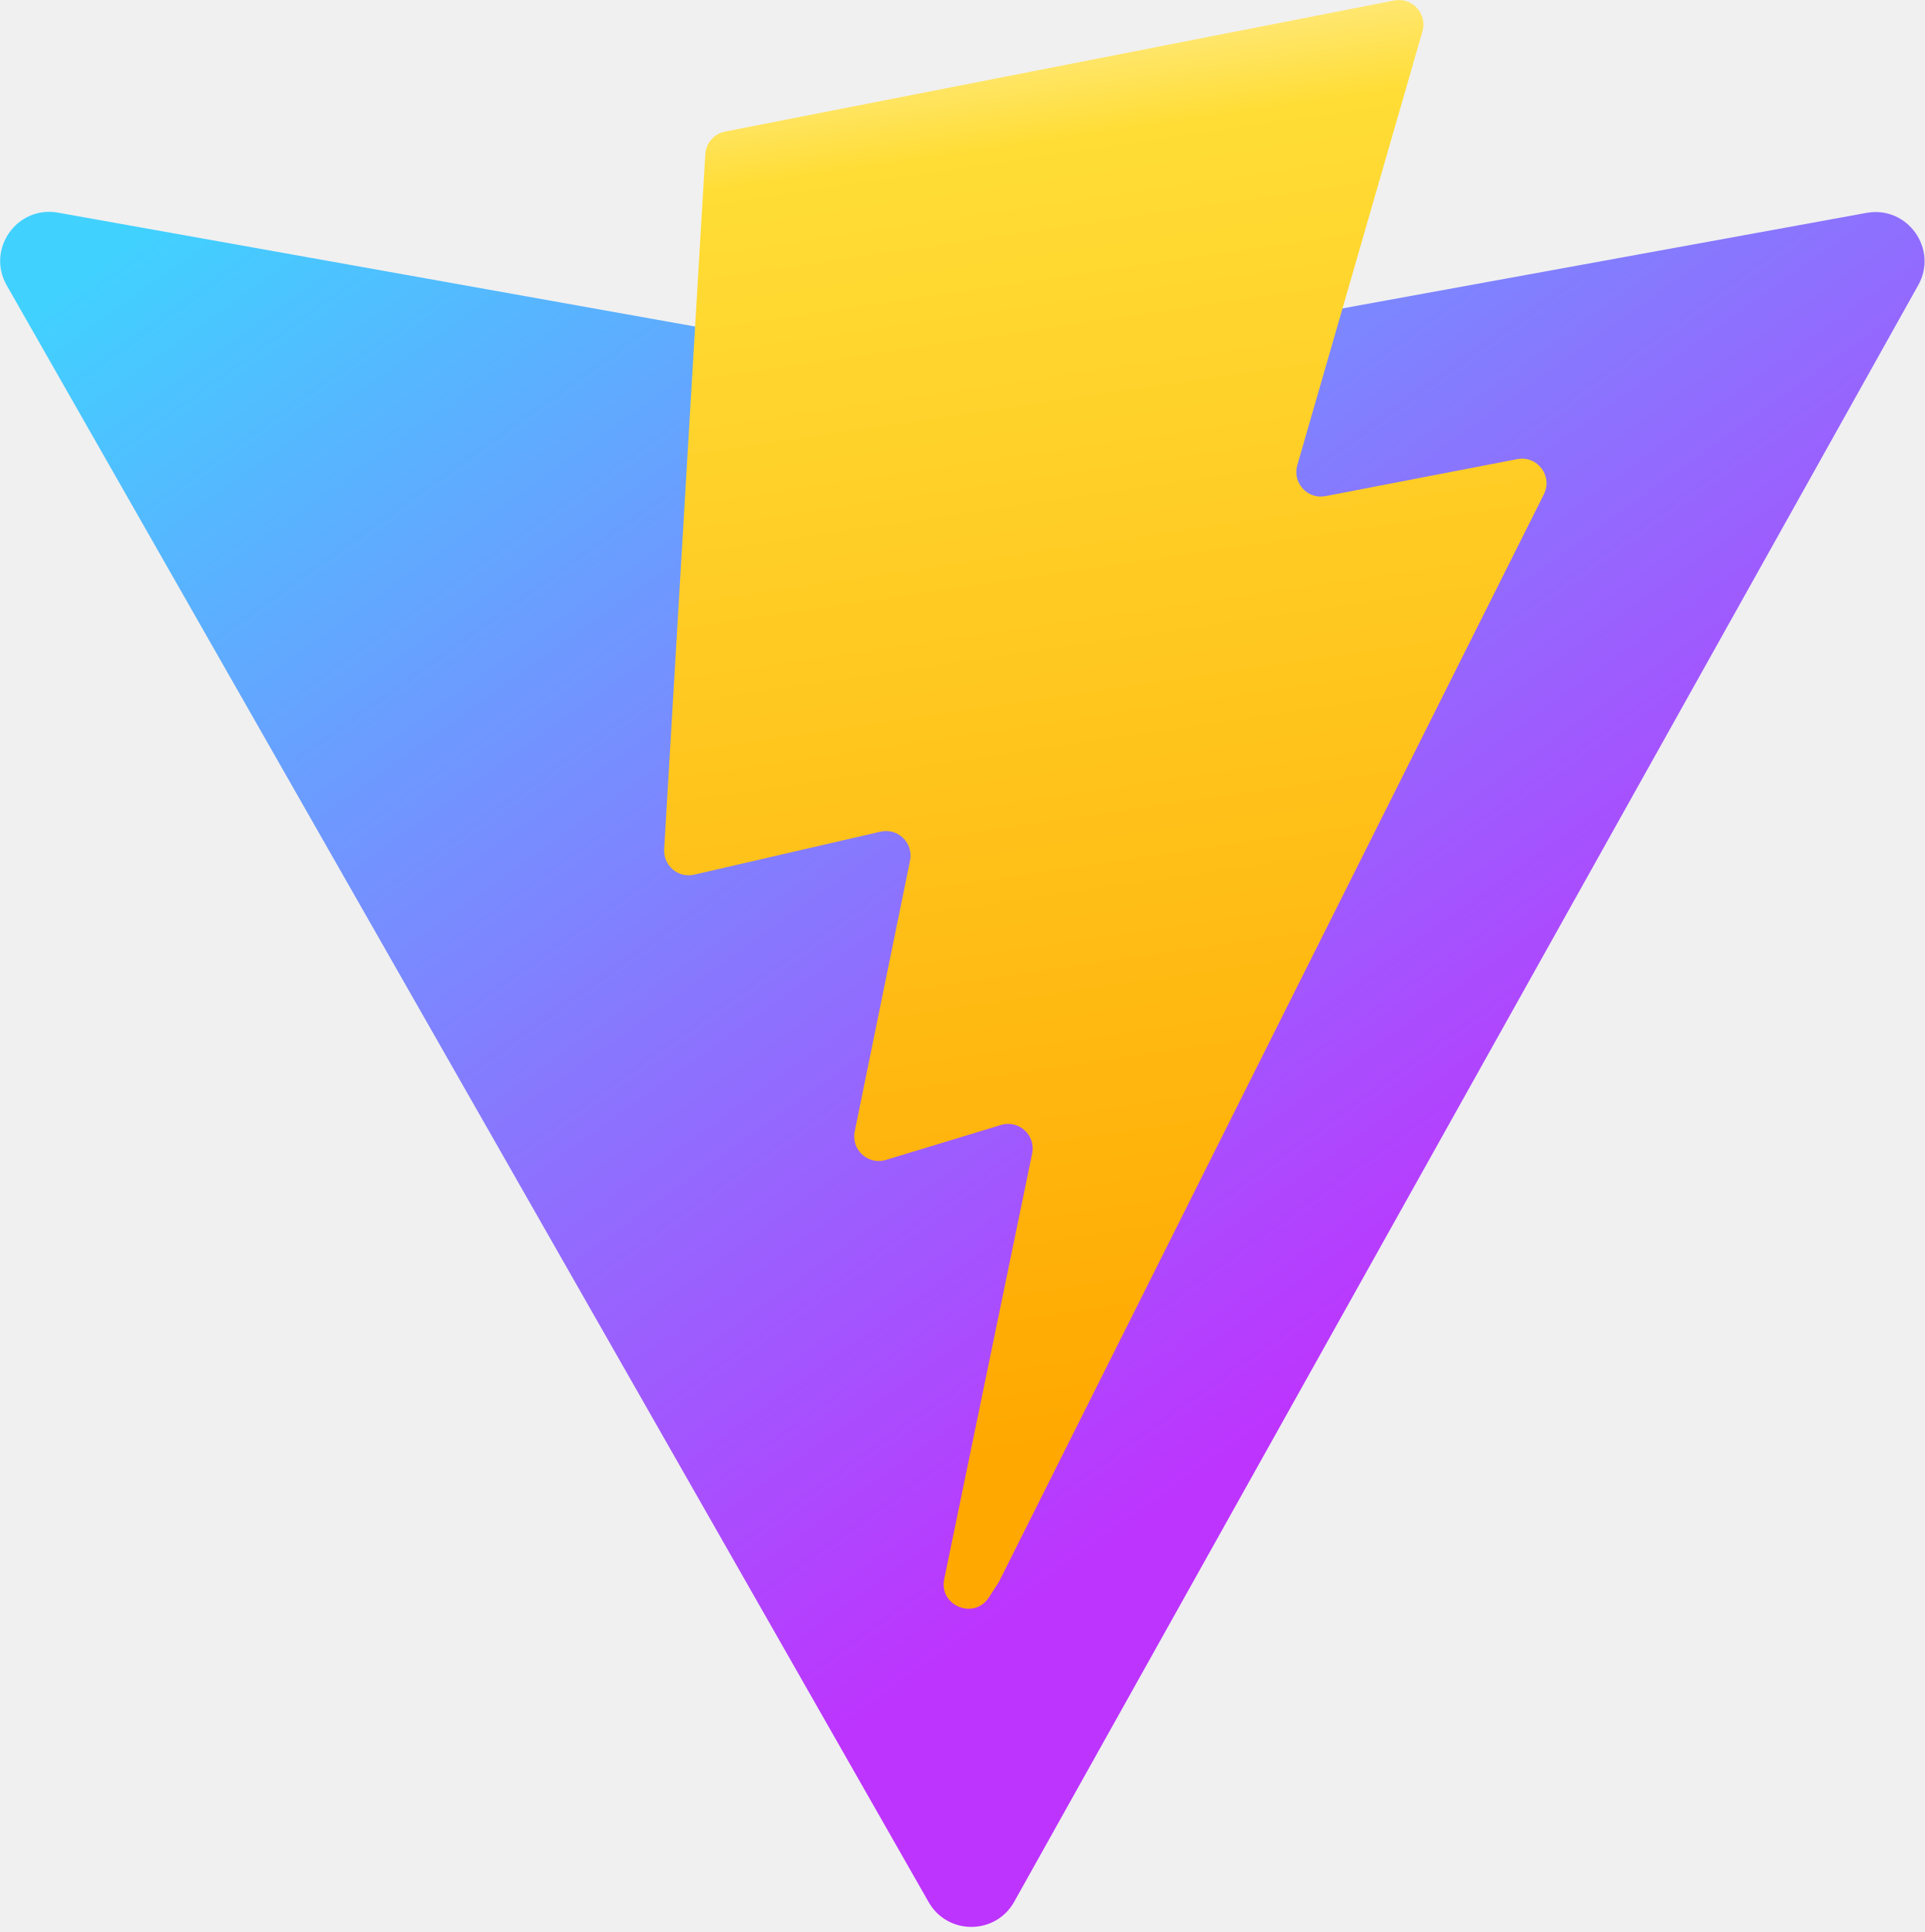
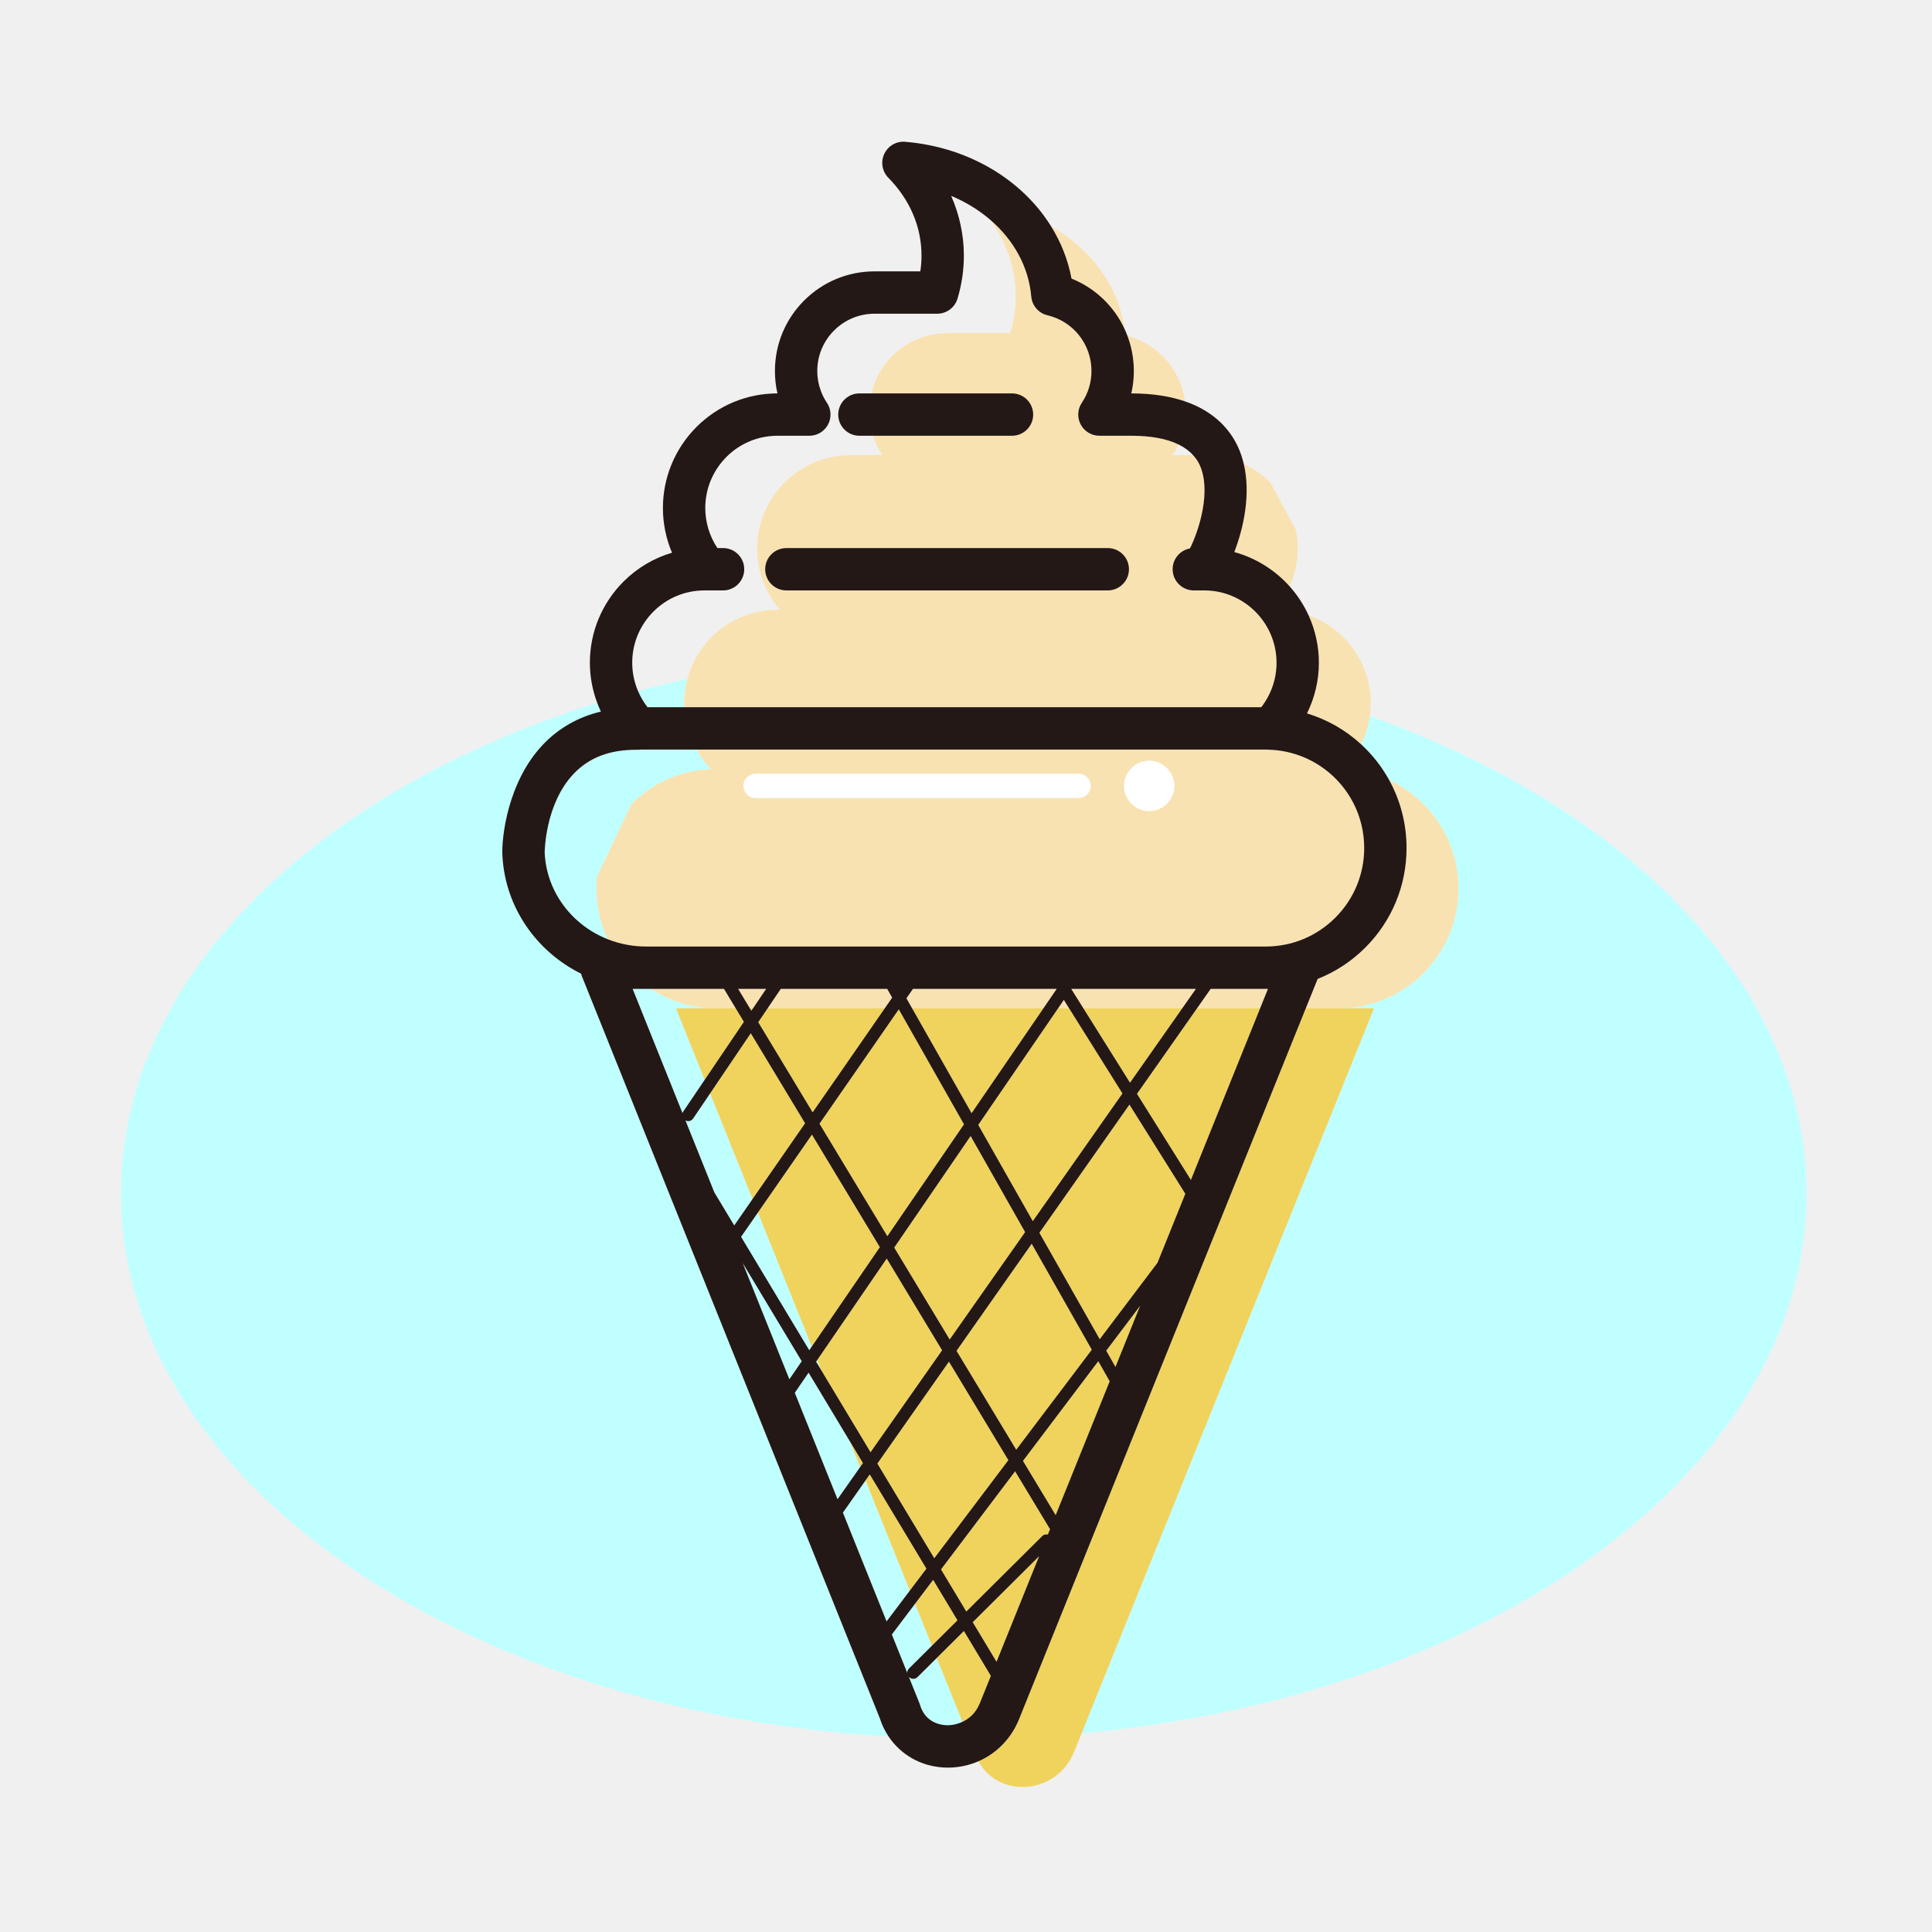
- <svg xmlns="http://www.w3.org/2000/svg" aria-hidden="true" role="img" class="iconify iconify--logos" width="31.88" height="32" preserveAspectRatio="xMidYMid meet" viewBox="0 0 256 257">
-   <defs>
-     <linearGradient id="IconifyId1813088fe1fbc01fb466" x1="-.828%" x2="57.636%" y1="7.652%" y2="78.411%">
-       <stop offset="0%" stop-color="#41D1FF" />
-       <stop offset="100%" stop-color="#BD34FE" />
-     </linearGradient>
-     <linearGradient id="IconifyId1813088fe1fbc01fb467" x1="43.376%" x2="50.316%" y1="2.242%" y2="89.03%">
-       <stop offset="0%" stop-color="#FFEA83" />
-       <stop offset="8.333%" stop-color="#FFDD35" />
-       <stop offset="100%" stop-color="#FFA800" />
-     </linearGradient>
-   </defs>
-   <path fill="url(#IconifyId1813088fe1fbc01fb466)" d="M255.153 37.938L134.897 252.976c-2.483 4.44-8.862 4.466-11.382.048L.875 37.958c-2.746-4.814 1.371-10.646 6.827-9.67l120.385 21.517a6.537 6.537 0 0 0 2.322-.004l117.867-21.483c5.438-.991 9.574 4.796 6.877 9.62Z" />
-   <path fill="url(#IconifyId1813088fe1fbc01fb467)" d="M185.432.063L96.44 17.501a3.268 3.268 0 0 0-2.634 3.014l-5.474 92.456a3.268 3.268 0 0 0 3.997 3.378l24.777-5.718c2.318-.535 4.413 1.507 3.936 3.838l-7.361 36.047c-.495 2.426 1.782 4.5 4.151 3.78l15.304-4.649c2.372-.72 4.652 1.36 4.15 3.788l-11.698 56.621c-.732 3.542 3.979 5.473 5.943 2.437l1.313-2.028l72.516-144.72c1.215-2.423-.88-5.186-3.54-4.672l-25.505 4.922c-2.396.462-4.435-1.77-3.759-4.114l16.646-57.705c.677-2.35-1.37-4.583-3.769-4.113Z" />
+ <svg xmlns="http://www.w3.org/2000/svg" t="1741577740113" class="icon" viewBox="0 0 1024 1024" version="1.1" p-id="2371" width="200" height="200">
+   <path d="M486.318 888.881a3.195 3.195 0 0 1-2.261 0.933 3.194 3.194 0 0 1-2.274-0.946c-0.041-0.041-0.053-0.096-0.091-0.138l5.616 13.987c0.128 0.319 0.241 0.645 0.34 0.976 2.745 9.205 10.616 10.553 13.871 10.706 2.622 0.109 5.681-0.438 8.603-1.805l-13.595-33.862-10.209 10.149zM430.268 713.701l-28.534-71.07-8.955 12.916 36.142 60.122zM432.555 721.715l2.801 4.659-2.215-5.516zM493.931 872.269l-8.93-22.241-12.307 16.293 8.168 20.344a3.183 3.183 0 0 1 0.933-2.331l12.136-12.065z" fill="#C0FFFF" p-id="2372" />
+   <path d="M308.288 517.085c-0.129-0.322-0.164-0.661-0.262-0.99-23.523-11.655-40.131-34.88-41.716-62.231l-0.042-0.791c-0.42-8.868 2.646-38.627 21.596-58.494 8.354-8.76 18.637-14.544 30.623-17.443a59.88 59.88 0 0 1-1.945-4.585C167.153 419.272 64.114 518.196 64.114 632.683c0 150.814 178.805 274.607 406.827 287.652a37.905 37.905 0 0 1-4.643-9.692l-158.01-393.558z" fill="#C0FFFF" p-id="2373" />
+   <path d="M316.435 464.662l18.273-38.504c10.892-10.944 25.76-17.861 42.228-18.481-3.034-3.087-5.642-6.594-7.806-10.389h-28.279c-0.44 0-0.883-0.025-1.319 0.027a11.16 11.16 0 0 1-1.314 0.077c-0.11 0-0.216-0.029-0.325-0.032a11.67 11.67 0 0 1-0.682 0.026c-14.042 0-24.819 4.095-32.943 12.518-15.511 16.079-15.586 41.862-15.578 42.113l0.027 0.506c1.197 20.653 14.732 37.934 33.434 45.314-3.828-8.167-6.028-17.25-6.028-26.869 0.001-2.129 0.107-4.232 0.312-6.306zM364.376 359.77a610.656 610.656 0 0 0-26.221 6.479 38.584 38.584 0 0 0 5.042 8.591h19.493c-0.029-0.688-0.104-1.365-0.104-2.059-0.001-4.51 0.658-8.858 1.79-13.011zM458.753 784.65l-11.992 17.077 23.145 57.647 12.306-16.293zM450.404 763.854l-21.834-36.321-7.311 10.676 22.651 56.417 11.992-17.077zM393.65 669.444l24.736 61.609 6.55-9.565zM376.388 579.503l-9.003 13.318a3.208 3.208 0 0 1-2.661 1.411c-0.486 0-0.966-0.145-1.421-0.373l15.298 38.104 10.552 17.554 9.717-14.016-22.482-55.998zM358.285 534.412h21.284c-12.768 0-24.628-3.802-34.578-10.286H335.307l26.445 65.867c0.09-0.26 0.158-0.526 0.319-0.764l11.433-16.912-15.219-37.905zM726.008 379.548a49.282 49.282 0 0 1-4.572 14.966 74.366 74.366 0 0 1 14.899 19.021c21.643 10.077 36.654 31.996 36.654 57.431 0 17.5-7.124 33.4-18.584 44.861-11.461 11.461-27.361 18.585-44.861 18.585h18.707L573.263 918.671c217.142-19.64 384.262-140.186 384.262-285.988 0-109.062-93.514-203.991-231.517-253.135z" fill="#C0FFFF" p-id="2374" />
+   <path d="M723.624 502.255a74.478 74.478 0 0 1-25.247 16.596l-6.277 15.561h17.444c17.5 0 33.4-7.124 44.861-18.585 11.46-11.46 18.584-27.36 18.584-44.861 0-25.435-15.011-47.354-36.654-57.431 5.838 10.655 9.161 22.891 9.161 35.922 0.001 19.943-7.766 38.692-21.872 52.798zM641.687 524.127l-7.223 10.285h33.43l4.148-10.285h-1.215zM563.858 529.971l-3.042 4.441h5.825z" fill="#F9E2B1" p-id="2375" />
+   <path d="M670.827 501.677c13.946 0 27.059-5.432 36.925-15.298 9.862-9.864 15.296-22.977 15.296-36.922 0-17.186-8.253-32.392-21.068-41.884a51.935 51.935 0 0 0-28.964-10.191 10.92 10.92 0 0 1-0.864-0.067c-0.438-0.05-0.88-0.025-1.325-0.027H369.131c2.163 3.794 4.772 7.301 7.806 10.389-16.467 0.62-31.336 7.537-42.228 18.481l-18.273 38.504a63.773 63.773 0 0 0-0.311 6.305c0 9.62 2.201 18.702 6.028 26.869a55.19 55.19 0 0 0 20.293 3.841h328.381z m-71.543-94.103c2.439-2.668 5.914-4.371 9.814-4.371 3.9 0 7.375 1.703 9.814 4.371 2.167 2.372 3.523 5.499 3.523 8.965 0 7.365-5.971 13.336-13.336 13.336s-13.336-5.971-13.336-13.336c-0.002-3.466 1.353-6.594 3.521-8.965z m-198.842 2.551h171.217a6.414 6.414 0 0 1 0 12.828H400.442a6.414 6.414 0 0 1 0-12.828zM633.849 524.127H567.86l-0.05 0.073 6.398 10.212h52.419zM472.864 528.776l-2.636-4.649h-56.405l-6.953 10.285h62.086zM480.432 529.117l3.002 5.295h69.608l7.043-10.285h-76.193zM397.432 534.412h1.695l6.953-10.285h-14.854zM389.94 534.412l-6.206-10.286h-38.742c9.95 6.484 21.81 10.286 34.578 10.286h10.37zM692.732 378.117a74.16 74.16 0 0 1 28.705 16.397 49.31 49.31 0 0 0 4.572-14.966c0.307-2.22 0.52-4.467 0.52-6.768 0-21.53-13.771-39.811-32.961-46.647a60.39 60.39 0 0 1 5.468 25.137c0 9.445-2.215 18.568-6.304 26.847zM535.471 176.56h-33.193c-11.46 0-21.888 4.646-29.426 12.183a41.472 41.472 0 0 0-11.015 19.766h74.544c6.2 0 11.225 5.025 11.225 11.225 0 6.2-5.025 11.225-11.225 11.225H462.73c0.159 0.485 0.292 0.981 0.469 1.458a39.37 39.37 0 0 0 4.493 8.827h-16.831c-13.68 0-26.069 5.524-35.052 14.506-8.931 8.983-14.506 21.372-14.506 35.052 0 12.389 4.594 23.695 12.08 32.419h-1.24c-13.68 0-26.069 5.524-35.052 14.506a49.844 49.844 0 0 0-12.716 22.042c-1.132 4.153-1.791 8.501-1.791 13.01 0 0.695 0.076 1.371 0.104 2.059h305.795c5.252-6.757 8.102-14.974 8.102-23.569 0-21.137-17.197-38.334-38.334-38.334h-5.509c-6.198 0-11.225-5.025-11.225-11.225 0-5.504 3.962-10.083 9.189-11.041 4.62-9.201 11.701-30.685 4.923-44.717-0.84-1.738-1.985-3.271-3.27-4.709h-10.938a41.51 41.51 0 0 0 3.188-5.687c-6.236-3.021-14.558-4.598-25.075-4.598h-16.831a11.225 11.225 0 0 1-9.317-17.485 30.04 30.04 0 0 0 5.114-16.815c0-14.15-9.588-26.302-23.315-29.551a11.223 11.223 0 0 1-8.597-9.952c-1.374-15.82-9.378-30.009-21.686-40.616 8.532 11.724 13.458 25.591 13.458 40.506 0.002 6.764-1.031 13.269-2.889 19.515z m51.675 113.927c6.198 0 11.225 5.025 11.225 11.225s-5.027 11.225-11.225 11.225H416.791c-6.2 0-11.225-5.025-11.225-11.225s5.025-11.225 11.225-11.225h170.355z" fill="#F9E2B1" p-id="2376" />
+   <path d="M599.611 208.51c11.543 0.006 20.869 1.616 28.44 4.21-2.207-16.788-14.422-30.454-30.487-34.721a53.096 53.096 0 0 1 2.047 30.511zM654.206 292.61c11.483 3.127 21.609 9.559 29.329 18.186 2.716-6.124 4.276-12.869 4.276-19.994 0-3.42-0.347-6.759-1.007-9.985l-13.512-25.054c-4.045-4.045-8.812-7.345-14.053-9.804 3.771 16.031-0.084 33.803-5.033 46.651zM596.017 174.297c-3.166-22.73-17.858-42.318-38.893-54.301 5.244 8.457 8.966 17.766 10.804 27.661 12.6 5.049 22.527 14.667 28.089 26.64z" fill="#F9E2B1" p-id="2377" />
+   <path d="M578.669 715.382l-31.843-56.16-39.845 56.744 31.64 52.436zM473.963 661.245l29.396 48.718 39.966-56.917-28.875-50.925zM602.622 579.76l28.582 45.615 36.69-90.963h-33.43zM498.748 831.829l13.415 22.316 40.252-40.017c0.813-0.81 1.938-1.037 2.977-0.796l1.142-2.832-18.508-30.672-39.278 52.001zM560.816 534.412l-42.331 61.818 28.92 51.006 47.522-67.678-28.286-45.146zM514.963 590.02l38.079-55.608h-69.608zM550.906 653.411l31.975 56.394 30.617-40.533 14.741-36.547-29.617-47.269zM626.627 534.412h-52.419l24.718 39.45zM591.218 724.509l13.071-32.405-17.962 23.779zM542.19 774.316l17.345 28.745 28.618-70.952-6.038-10.649zM709.544 534.412H692.1L540.148 911.143c-4.189 10.385-11.971 18.209-21.539 22.368 10.452 19.691 41.391 18.046 50.709-5.056l3.946-9.783 154.988-384.259h-18.708zM358.285 534.412l15.218 37.905 20.77-30.724-4.333-7.181h-10.371zM496.526 878.733l13.595 33.862c3.696-1.728 7.168-4.797 9.205-9.849l5.85-14.505-14.295-23.78-14.355 14.272zM515.566 859.805l12.616 20.987 22.577-55.974zM466.339 661.026l-35.998-59.658-28.607 41.263 28.534 71.07zM426.709 595.349l-28.785-47.704-21.536 31.858 22.484 55.999zM435.356 726.374l26.05 43.335L499.33 715.7l-29.349-48.639-36.84 53.797zM510.929 595.911l-34.554-60.942-42.028 60.621 35.975 59.62zM468.956 534.412H406.87l-4.987 7.377 28.832 47.782zM398.231 535.737l0.896-1.325h-1.695zM534.457 773.914l-31.504-52.211-37.932 54.02 30.166 50.181zM507.479 858.801l-12.897-21.456-9.58 12.683 8.929 22.241zM457.375 775.451l-6.971-11.597 5.498 13.695zM491.02 831.42l-30.03-49.956-2.237 3.186 23.459 58.431z" fill="#F0D35C" p-id="2378" />
+   <path d="M547.606 219.734c0-6.2-5.025-11.225-11.225-11.225h-80.875c-6.2 0-11.225 5.025-11.225 11.225 0 6.2 5.025 11.225 11.225 11.225h80.875c6.2 0 11.225-5.025 11.225-11.225zM405.566 301.711c0 6.2 5.025 11.225 11.225 11.225h170.356c6.198 0 11.225-5.025 11.225-11.225s-5.027-11.225-11.225-11.225H416.791c-6.2 0.001-11.225 5.026-11.225 11.225z" fill="#231815" p-id="2379" />
+   <path d="M540.148 911.143L692.1 534.412l6.277-15.561a74.464 74.464 0 0 0 25.247-16.596c14.106-14.106 21.873-32.855 21.873-52.797 0-13.031-3.324-25.267-9.161-35.922a74.387 74.387 0 0 0-14.899-19.021 74.147 74.147 0 0 0-28.705-16.397c4.089-8.279 6.304-17.402 6.304-26.847 0-8.964-1.969-17.47-5.468-25.137a60.968 60.968 0 0 0-10.032-15.336c-7.72-8.628-17.846-15.059-29.329-18.186 4.949-12.848 8.804-30.62 5.034-46.651-0.722-3.072-1.695-6.087-3.026-8.984-4.05-8.814-12.134-18.764-28.163-24.256-7.571-2.594-16.896-4.203-28.44-4.21A53.077 53.077 0 0 0 597.564 178a52.757 52.757 0 0 0-1.547-3.701c-5.561-11.973-15.489-21.591-28.089-26.64-1.838-9.895-5.56-19.203-10.804-27.661-15.312-24.697-43.753-42.049-77.352-44.842-4.693-0.409-9.098 2.167-11.09 6.414a11.224 11.224 0 0 0 2.145 12.629c11.51 11.74 17.593 26.035 17.593 41.339 0 2.75-0.21 5.52-0.629 8.289h-24.23c-14.117 0-27.387 5.495-37.363 15.47-9.975 9.977-15.47 23.246-15.47 37.363 0 4.048 0.451 8.022 1.334 11.851-16.217 0.02-31.452 6.337-42.932 17.817-11.458 11.527-17.769 26.785-17.769 42.966a60.686 60.686 0 0 0 4.82 23.658c-9.632 2.831-18.461 8.047-25.766 15.353-11.46 11.524-17.772 26.784-17.772 42.966 0 7.372 1.376 14.542 3.898 21.279a60.281 60.281 0 0 0 1.945 4.585c-11.985 2.899-22.268 8.683-30.623 17.443-18.949 19.867-22.016 49.626-21.596 58.494l0.042 0.791c1.585 27.352 18.193 50.577 41.716 62.231 0.098 0.329 0.133 0.668 0.262 0.99l158.01 393.559a37.905 37.905 0 0 0 4.643 9.692c6.475 9.713 17.195 15.912 29.529 16.489 0.662 0.031 1.32 0.045 1.976 0.045a40.43 40.43 0 0 0 16.162-3.359c9.569-4.159 17.352-11.983 21.541-22.367z m15.244-97.811c-1.039-0.241-2.164-0.014-2.977 0.796l-40.252 40.017-13.415-22.316 39.278-52 18.508 30.672-1.142 2.831zM406.87 534.412l6.953-10.286h56.405l2.636 4.649-3.907 5.636-38.241 55.159-28.832-47.783 4.986-7.375z m-7.743 0l-0.895 1.324-0.799-1.324-6.206-10.286h14.854l-6.954 10.286z m77.248 0.557l34.554 60.942-40.607 59.299-35.975-59.62 42.028-60.621z m118.552 44.589l-47.522 67.678-28.92-51.006 42.332-61.818 3.042-4.442 2.783 4.442 28.285 45.146zM567.81 524.2l0.05-0.073h65.99l-7.222 10.286-27.701 39.45-24.718-39.45-6.399-10.213z m-20.984 135.022l31.843 56.161-40.048 53.019-31.64-52.436 39.845-56.744z m-43.467 50.741l-29.396-48.717 40.487-59.124 28.874 50.925-39.965 56.916z m49.683-175.551l-38.079 55.607-31.529-55.607-3.002-5.295 3.46-4.991h76.193l-7.043 10.286zM499.33 715.7l-37.924 54.009-26.051-43.336-2.801-4.659 0.586-0.856 36.84-53.797 29.35 48.639z m3.623 6.003l31.505 52.211-39.27 51.99-30.166-50.181 37.931-54.02z m56.582 81.358l-17.345-28.745 39.925-52.857 6.038 10.649-28.618 70.953z m31.683-78.552l-4.891-8.626 17.962-23.779-13.071 32.405z m22.28-55.237l-30.617 40.534-31.975-56.394 47.716-67.955 29.617 47.269-14.741 36.546z m54.396-134.86l-36.69 90.963-28.581-45.615 31.842-45.348 7.222-10.286h30.355l-4.148 10.286zM346.312 324.156c7.235-7.236 16.864-11.22 27.113-11.22h9.809c6.2 0 11.225-5.025 11.225-11.225s-5.025-11.225-11.225-11.225h-3.007c-4.164-6.3-6.417-13.669-6.417-21.193 0-10.21 3.992-19.848 11.218-27.116 7.233-7.235 16.862-11.218 27.114-11.218h16.831a11.224 11.224 0 0 0 9.281-17.537 28.512 28.512 0 0 1-3.254-6.43c-1.21-3.252-1.824-6.729-1.824-10.334 0-8.121 3.159-15.752 8.896-21.488 5.736-5.738 13.367-8.896 21.488-8.896h33.193c4.967 0 9.344-3.265 10.76-8.025 2.227-7.491 3.356-15.132 3.356-22.712 0-10.949-2.319-21.699-6.734-31.72 7.779 3.23 14.776 7.558 20.769 12.723 12.308 10.607 20.311 24.796 21.686 40.616a11.223 11.223 0 0 0 8.597 9.952c13.727 3.249 23.315 15.401 23.315 29.551 0 6.023-1.77 11.837-5.114 16.815a11.227 11.227 0 0 0 9.317 17.485h16.831c10.516 0 18.839 1.577 25.075 4.598 3.133 1.518 5.718 3.414 7.75 5.687 1.286 1.438 2.431 2.971 3.27 4.709 6.777 14.032-0.304 35.516-4.923 44.717-5.227 0.958-9.189 5.537-9.189 11.041 0 6.2 5.027 11.225 11.225 11.225h5.509c21.137 0 38.334 17.197 38.334 38.334 0 8.595-2.85 16.812-8.102 23.569H343.196a38.584 38.584 0 0 1-5.042-8.591 38.17 38.17 0 0 1-3.062-14.978c0-10.21 3.992-19.846 11.22-27.114z m-57.593 128.366l-0.027-0.506c-0.008-0.251 0.067-26.034 15.578-42.113 8.124-8.423 18.901-12.518 32.943-12.518 0.197 0 0.44-0.011 0.682-0.026 0.109 0.003 0.215 0.032 0.325 0.032 0.435 0 0.875-0.025 1.314-0.077 0.435-0.052 0.879-0.027 1.319-0.027h329.975c0.445 0.002 0.886-0.023 1.325 0.027 0.288 0.034 0.576 0.056 0.864 0.067a51.935 51.935 0 0 1 28.964 10.191c12.815 9.492 21.068 24.698 21.068 41.884 0 13.945-5.434 27.058-15.296 36.922-9.865 9.865-22.979 15.298-36.925 15.298H342.446a55.182 55.182 0 0 1-20.293-3.841c-18.702-7.379-32.237-24.66-33.434-45.313z m73.033 137.471l-26.445-65.867h48.426l6.206 10.286 4.333 7.181-20.769 30.724-11.433 16.912c-0.161 0.239-0.229 0.505-0.318 0.764z m16.851 41.971l-15.298-38.104c0.455 0.228 0.934 0.373 1.421 0.373a3.21 3.21 0 0 0 2.661-1.411l9.003-13.318 21.536-31.858 28.785 47.704-27.838 40.153-9.717 14.016-10.553-17.555z m23.131 10.667l28.607-41.263 35.998 59.658-36.071 52.676-1.347 1.967-36.141-60.122 8.954-12.916z m-8.084 26.813l31.285 52.044-6.55 9.565-24.735-61.609z m27.609 68.765l7.311-10.676 21.834 36.321 6.971 11.597-1.473 2.098-11.992 17.078-22.651-56.418z m48.647 121.165l-23.144-57.646 11.992-17.078 2.237-3.185 30.03 49.956-8.808 11.66-12.307 16.293z m2.789 6.947l12.307-16.293 9.58-12.683 12.898 21.456-13.548 13.469-12.135 12.064a3.183 3.183 0 0 0-0.933 2.331l-8.169-20.344z m46.632 36.425c-2.037 5.052-5.509 8.121-9.205 9.849-2.922 1.366-5.981 1.914-8.603 1.805-3.256-0.154-11.126-1.502-13.871-10.706-0.099-0.33-0.211-0.656-0.34-0.976l-5.616-13.987c0.038 0.042 0.051 0.097 0.091 0.138 0.626 0.631 1.45 0.946 2.274 0.946 0.817 0 1.635-0.31 2.261-0.933l10.208-10.148 14.356-14.272 14.295 23.78-5.85 14.504z m-3.761-42.941l35.193-34.987-22.577 55.974-12.616-20.987z" fill="#231815" p-id="2380" />
+   <path d="M400.442 422.953h171.217a6.414 6.414 0 0 0 0-12.828H400.442a6.414 6.414 0 0 0 0 12.828zM609.097 429.875c7.365 0 13.336-5.971 13.336-13.336 0-3.466-1.355-6.594-3.523-8.965-2.439-2.668-5.914-4.371-9.814-4.371-3.899 0-7.375 1.703-9.814 4.371-2.167 2.372-3.523 5.499-3.523 8.965 0.002 7.365 5.973 13.336 13.338 13.336z" fill="#FFFFFF" p-id="2381" />
</svg>
